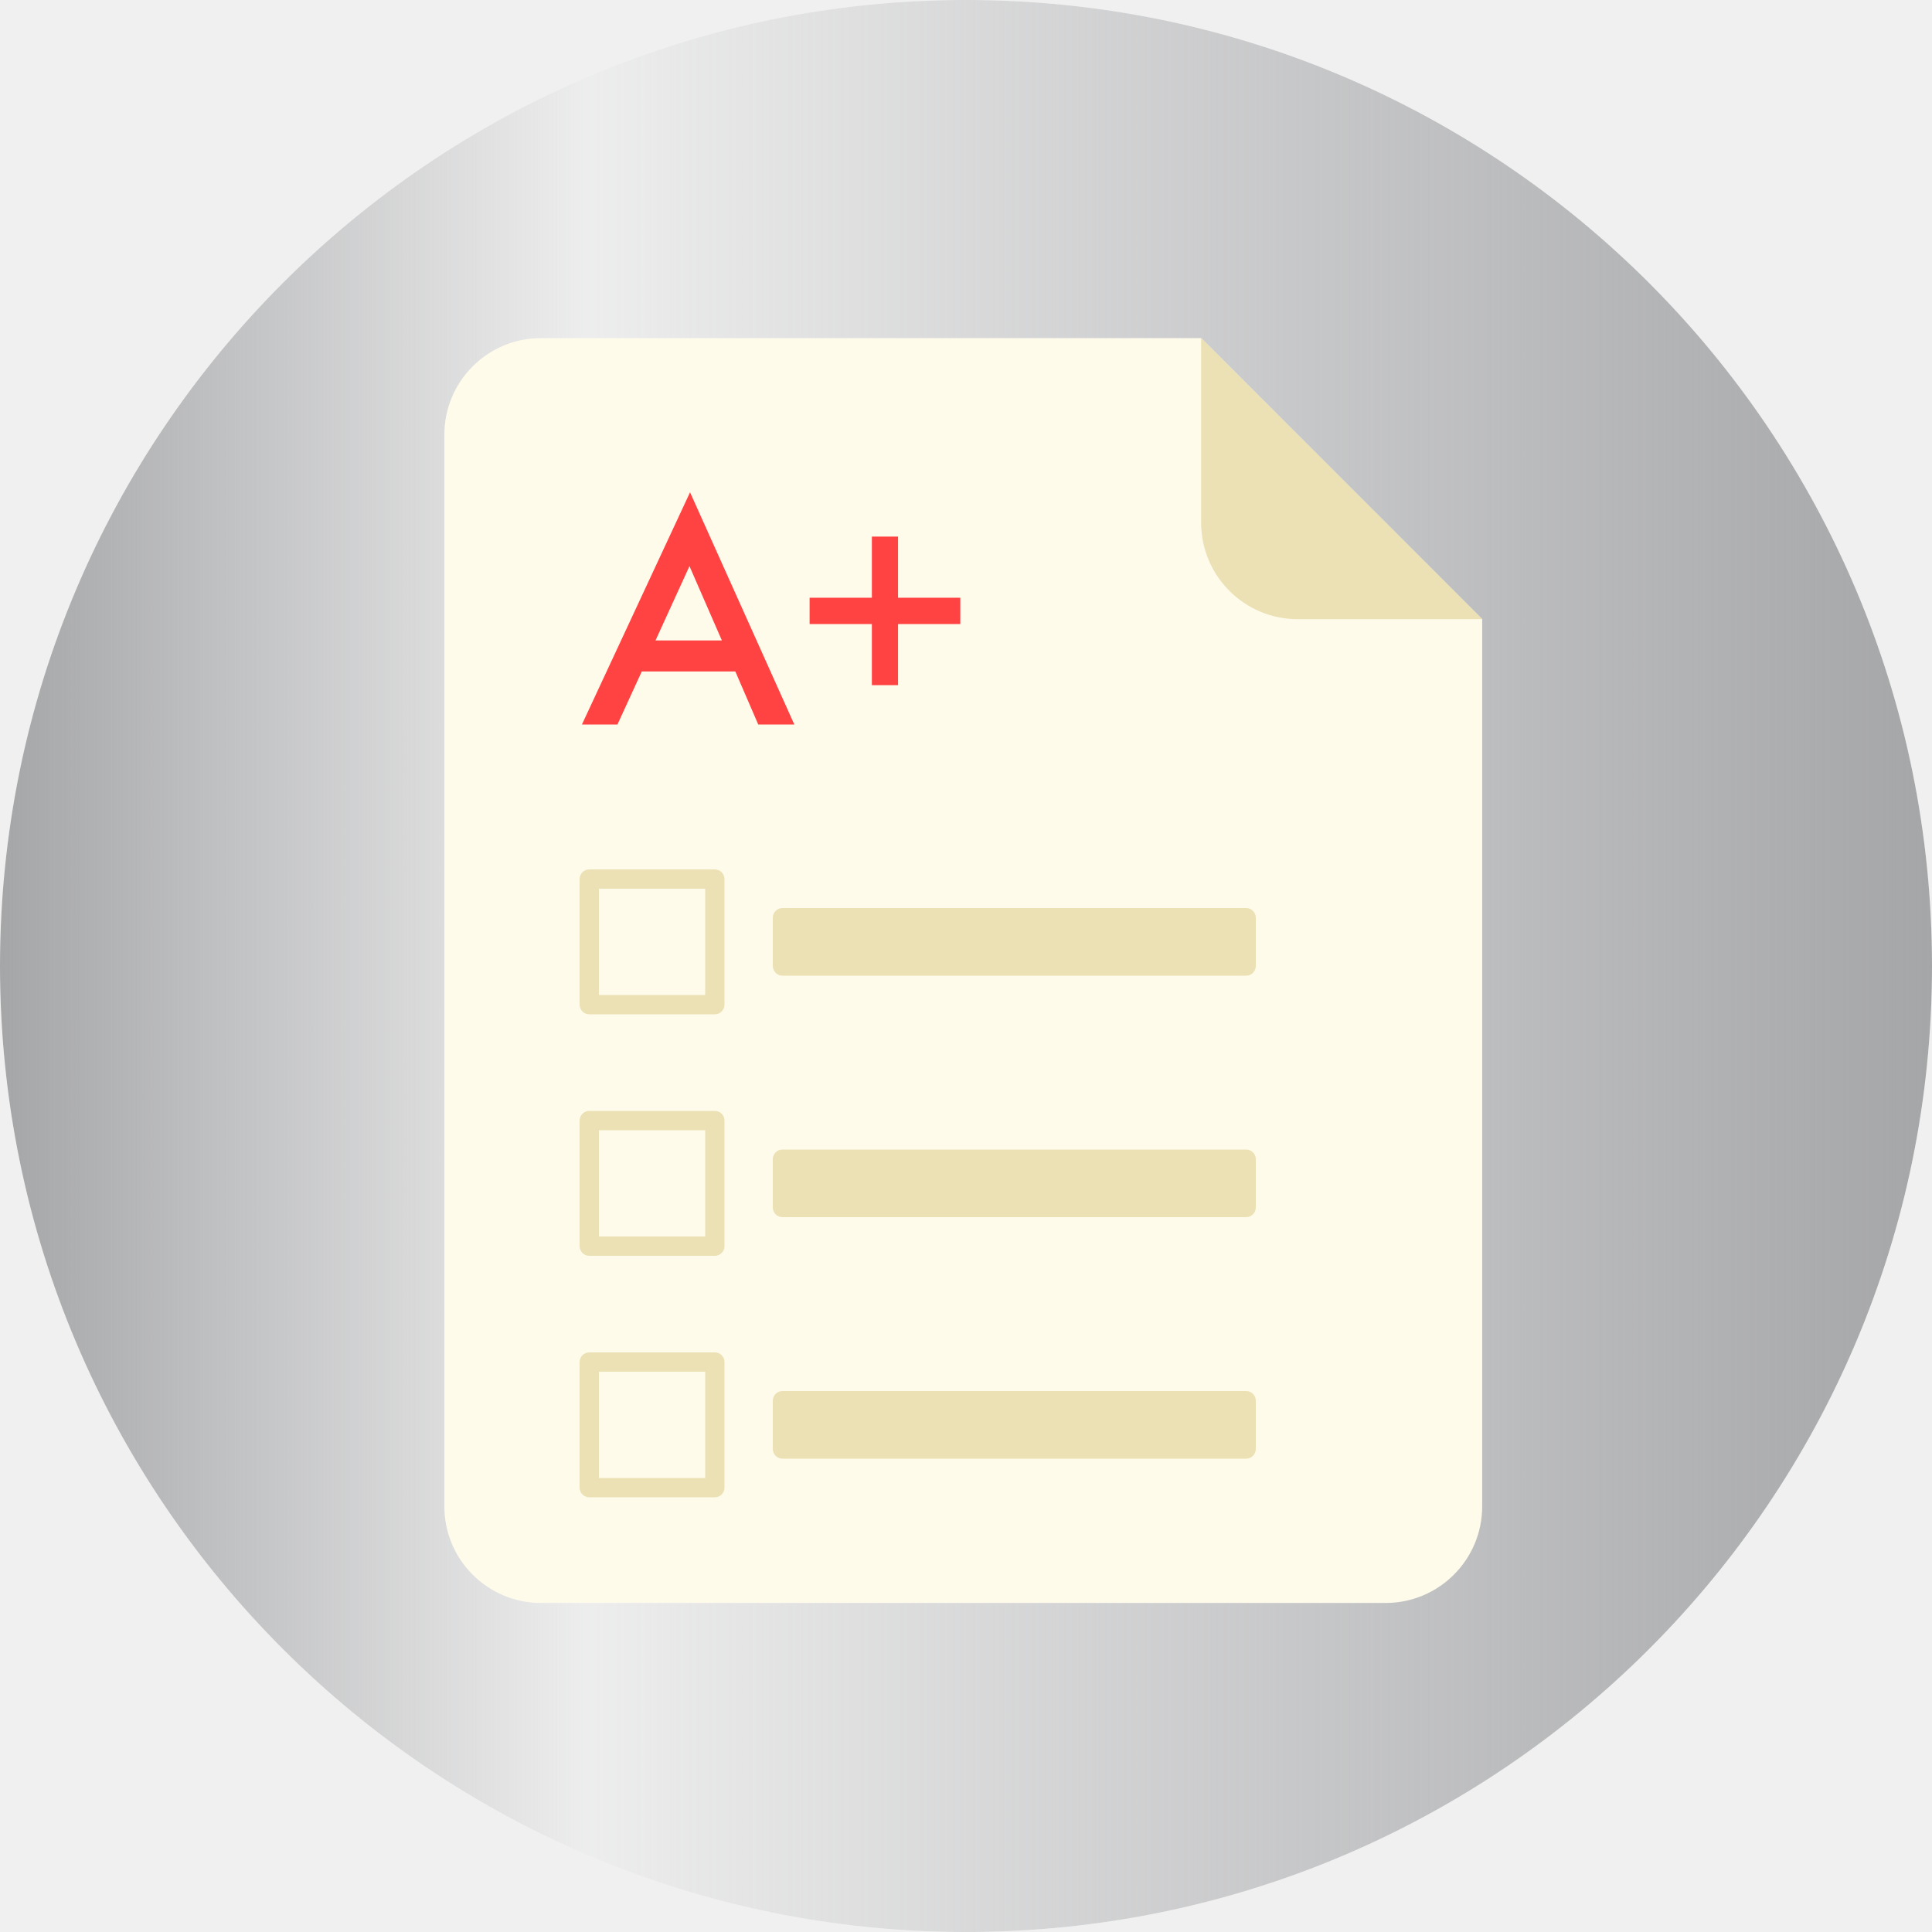
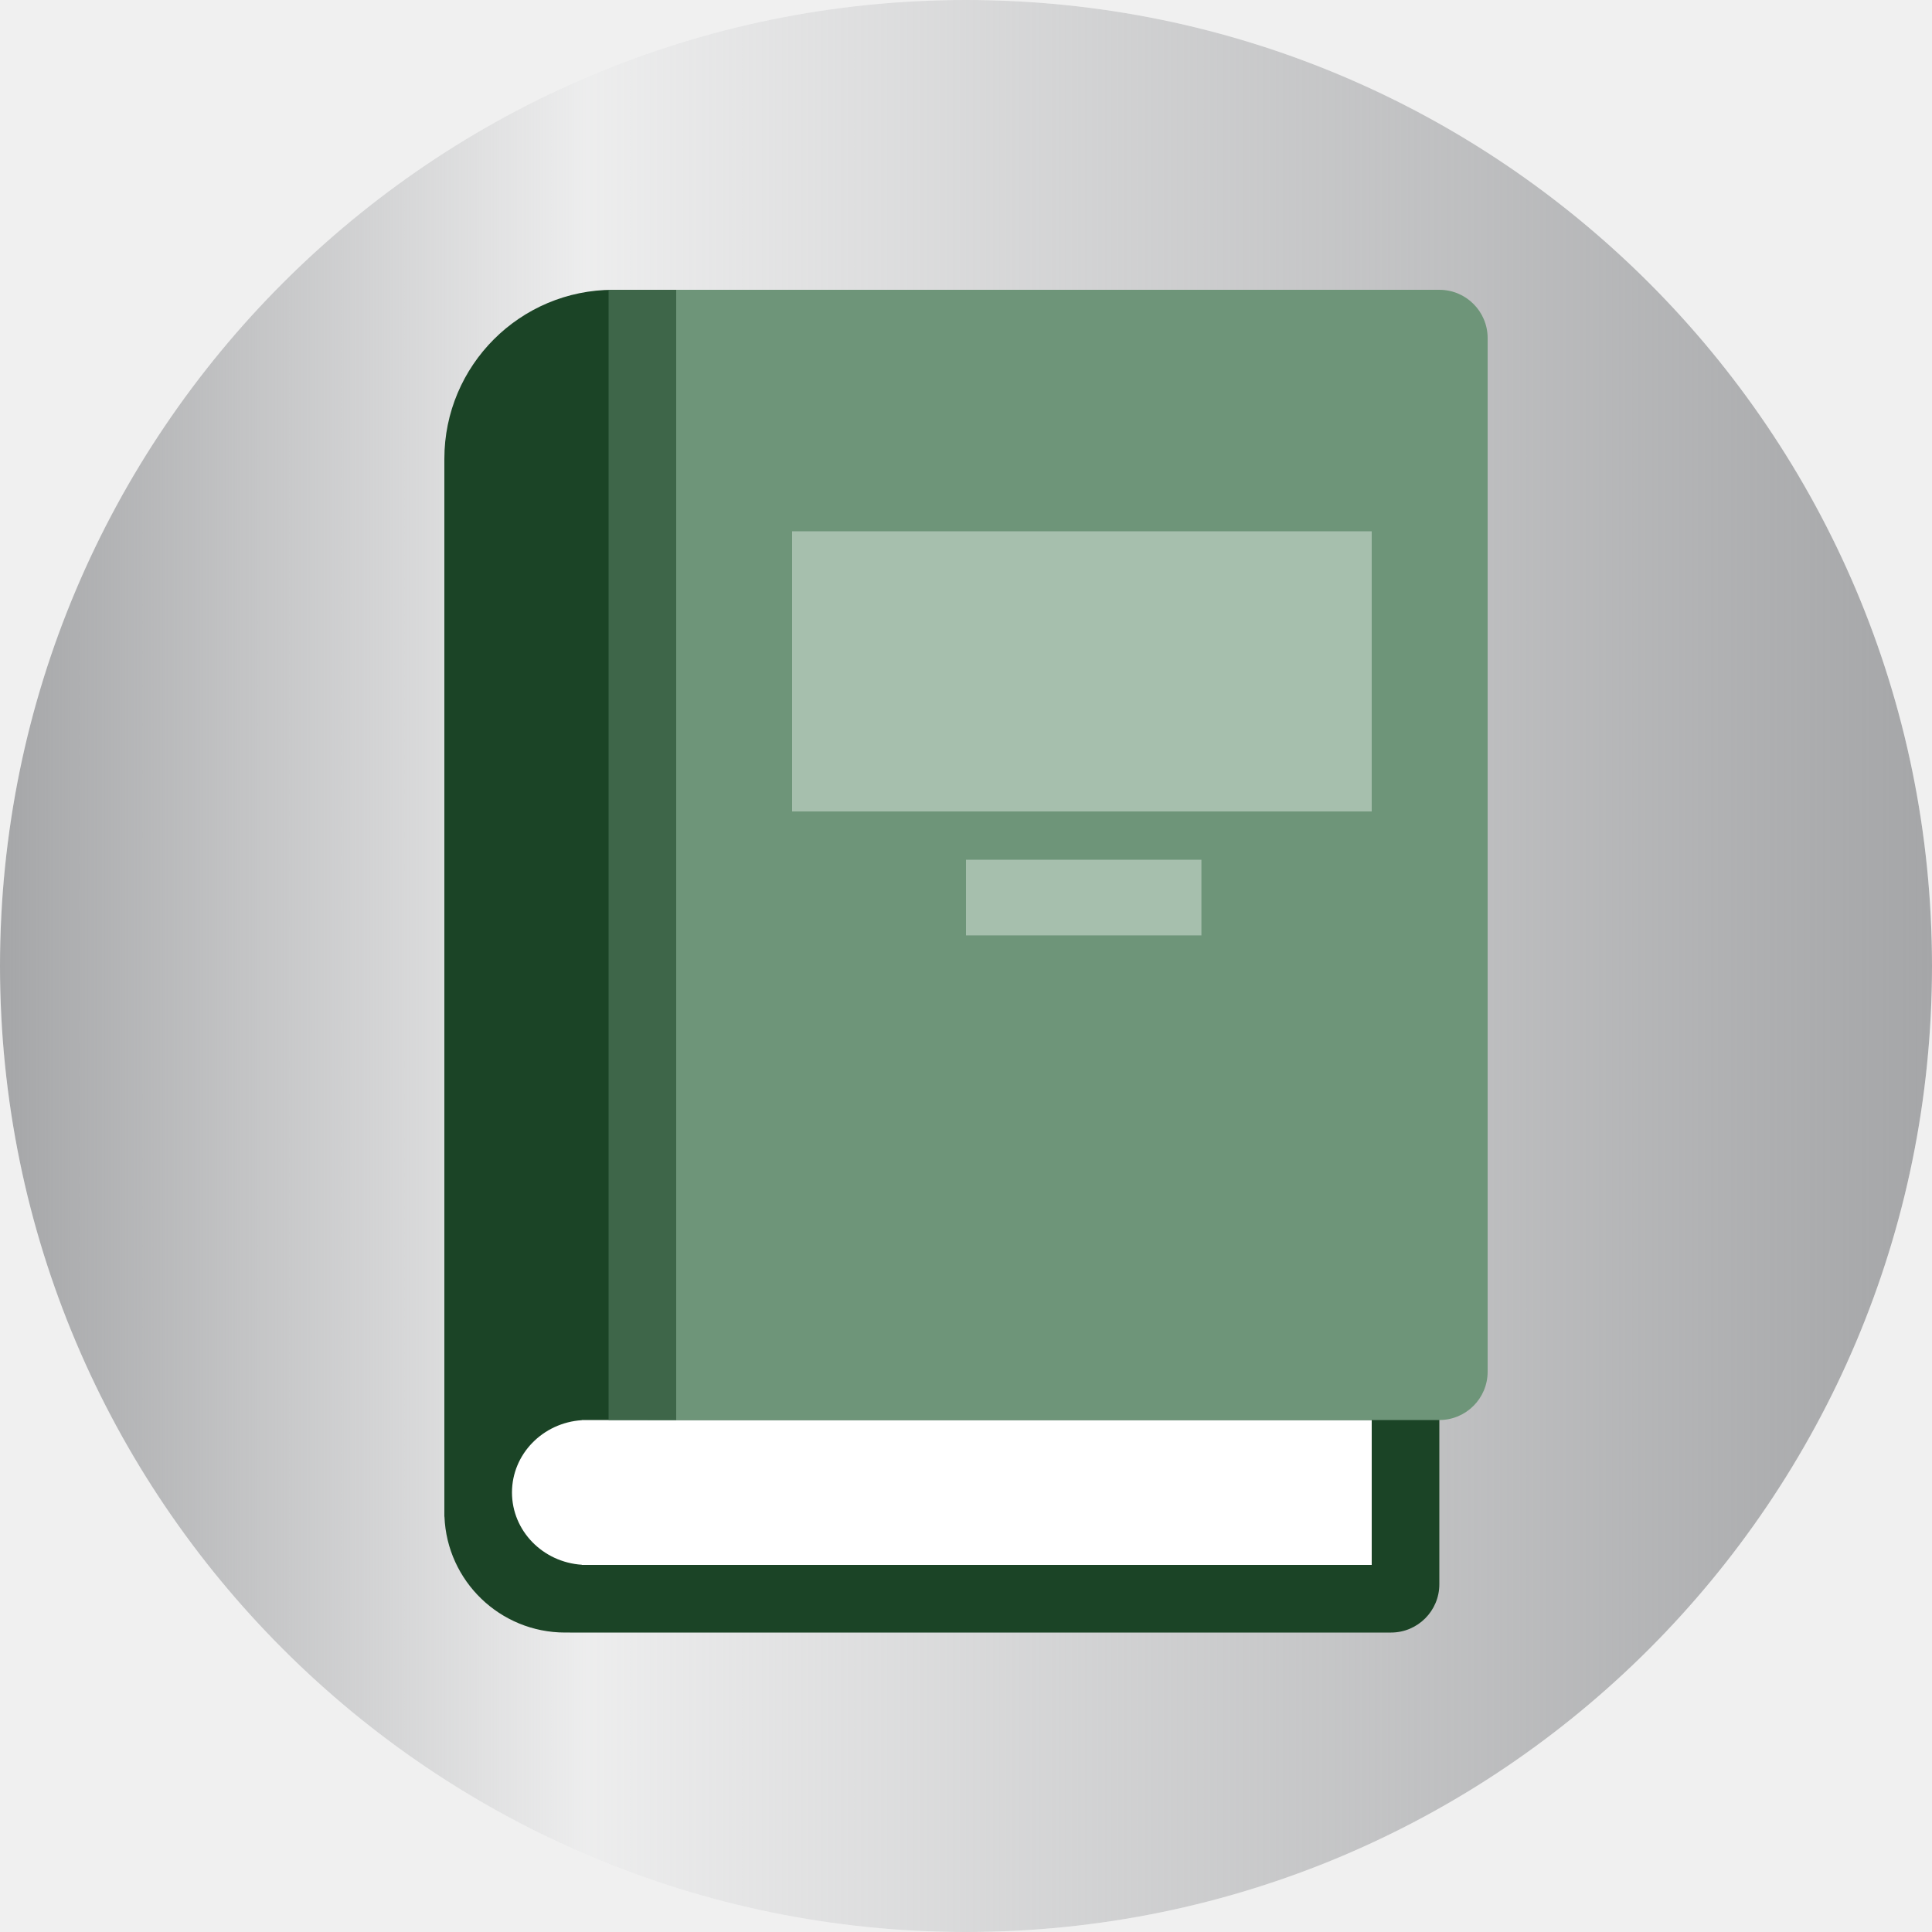
<svg xmlns="http://www.w3.org/2000/svg" width="200" height="200" viewBox="0 0 200 200" fill="none">
  <circle cx="100" cy="100" r="100" fill="white" />
  <circle cx="100" cy="100" r="100" fill="url(#paint0_linear)" />
-   <path fill-rule="evenodd" clip-rule="evenodd" d="M56 35C50.477 35 46 39.477 46 45V155.938C46 161.46 50.477 165.938 56 165.938H143.436C148.959 165.938 153.436 161.46 153.436 155.938V45L153.436 64.097L124.339 35H56Z" fill="#FFFBEB" />
-   <path fill-rule="evenodd" clip-rule="evenodd" d="M124.339 54.097C124.339 59.62 128.816 64.097 134.339 64.097H153.436L124.339 35V54.097Z" fill="#ECE1B4" />
-   <mask id="path-5-inside-1" fill="white">
-     <rect x="60" y="90" width="15" height="15" rx="1" />
-   </mask>
-   <rect x="60" y="90" width="15" height="15" rx="1" stroke="#ECE1B4" stroke-width="4" mask="url(#path-5-inside-1)" />
-   <mask id="path-6-inside-2" fill="white">
-     <rect x="60" y="115" width="15" height="15" rx="1" />
-   </mask>
-   <rect x="60" y="115" width="15" height="15" rx="1" stroke="#ECE1B4" stroke-width="4" mask="url(#path-6-inside-2)" />
-   <mask id="path-7-inside-3" fill="white">
-     <rect x="60" y="140" width="15" height="15" rx="1" />
-   </mask>
-   <rect x="60" y="140" width="15" height="15" rx="1" stroke="#ECE1B4" stroke-width="4" mask="url(#path-7-inside-3)" />
-   <rect x="80" y="94" width="50" height="7" rx="1" fill="#ECE1B4" />
-   <rect x="80" y="119" width="50" height="7" rx="1" fill="#ECE1B4" />
-   <rect x="80" y="144" width="50" height="7" rx="1" fill="#ECE1B4" />
-   <path d="M76.12 69.507H66.438L63.918 75H60.241L71.433 50.962L82.228 75H78.493L76.12 69.507ZM74.728 66.299L71.374 58.608L67.858 66.299H74.728ZM83.811 64.6V61.875H90.256V55.547H92.966V61.875H99.411V64.6H92.966V70.928H90.256V64.6H83.811Z" fill="#FF4343" />
+   <path fill-rule="evenodd" clip-rule="evenodd" d="M149 164C149 166.761 146.761 169 144 169H59C58.935 169 58.871 168.999 58.806 168.996C58.705 168.999 58.602 169 58.5 169C51.764 169 46.272 163.672 46.01 157H46L46 156.5L46 62.505C46 62.503 46 62.502 46 62.5V55V54.5V47.5C46 37.835 53.835 30 63.5 30C71.244 30 77.812 35.029 80.118 42L144 42C146.761 42 149 44.239 149 47L149 164Z" fill="#1B4426" />
+   <path fill-rule="evenodd" clip-rule="evenodd" d="M60.763 162H142V147H60.763H60.233V147.017C56.193 147.28 53 150.53 53 154.5C53 158.47 56.193 161.72 60.233 161.983V162H60.763Z" fill="white" />
+   <path fill-rule="evenodd" clip-rule="evenodd" d="M149 147C151.761 147 154 144.761 154 142L154 35C154 32.239 151.761 30 149 30H143.598H140.087L67 30L67 147H140.087H143.598H149Z" fill="#6E9579" />
+   <rect x="70" y="147" width="7" height="117" transform="rotate(180 70 147)" fill="#3E6649" />
+   <rect x="82" y="55" width="60" height="29" fill="#A6BFAD" />
+   <rect x="100" y="89" width="24.37" height="7.833" fill="#A6BFAD" />
  <defs>
    <linearGradient id="paint0_linear" x1="0" y1="100" x2="200" y2="100" gradientUnits="userSpaceOnUse">
      <stop stop-color="#A5A6A8" />
      <stop offset="0.304" stop-color="#A5A6A8" stop-opacity="0.2" />
      <stop offset="1" stop-color="#A5A6A8" />
    </linearGradient>
  </defs>
</svg>
